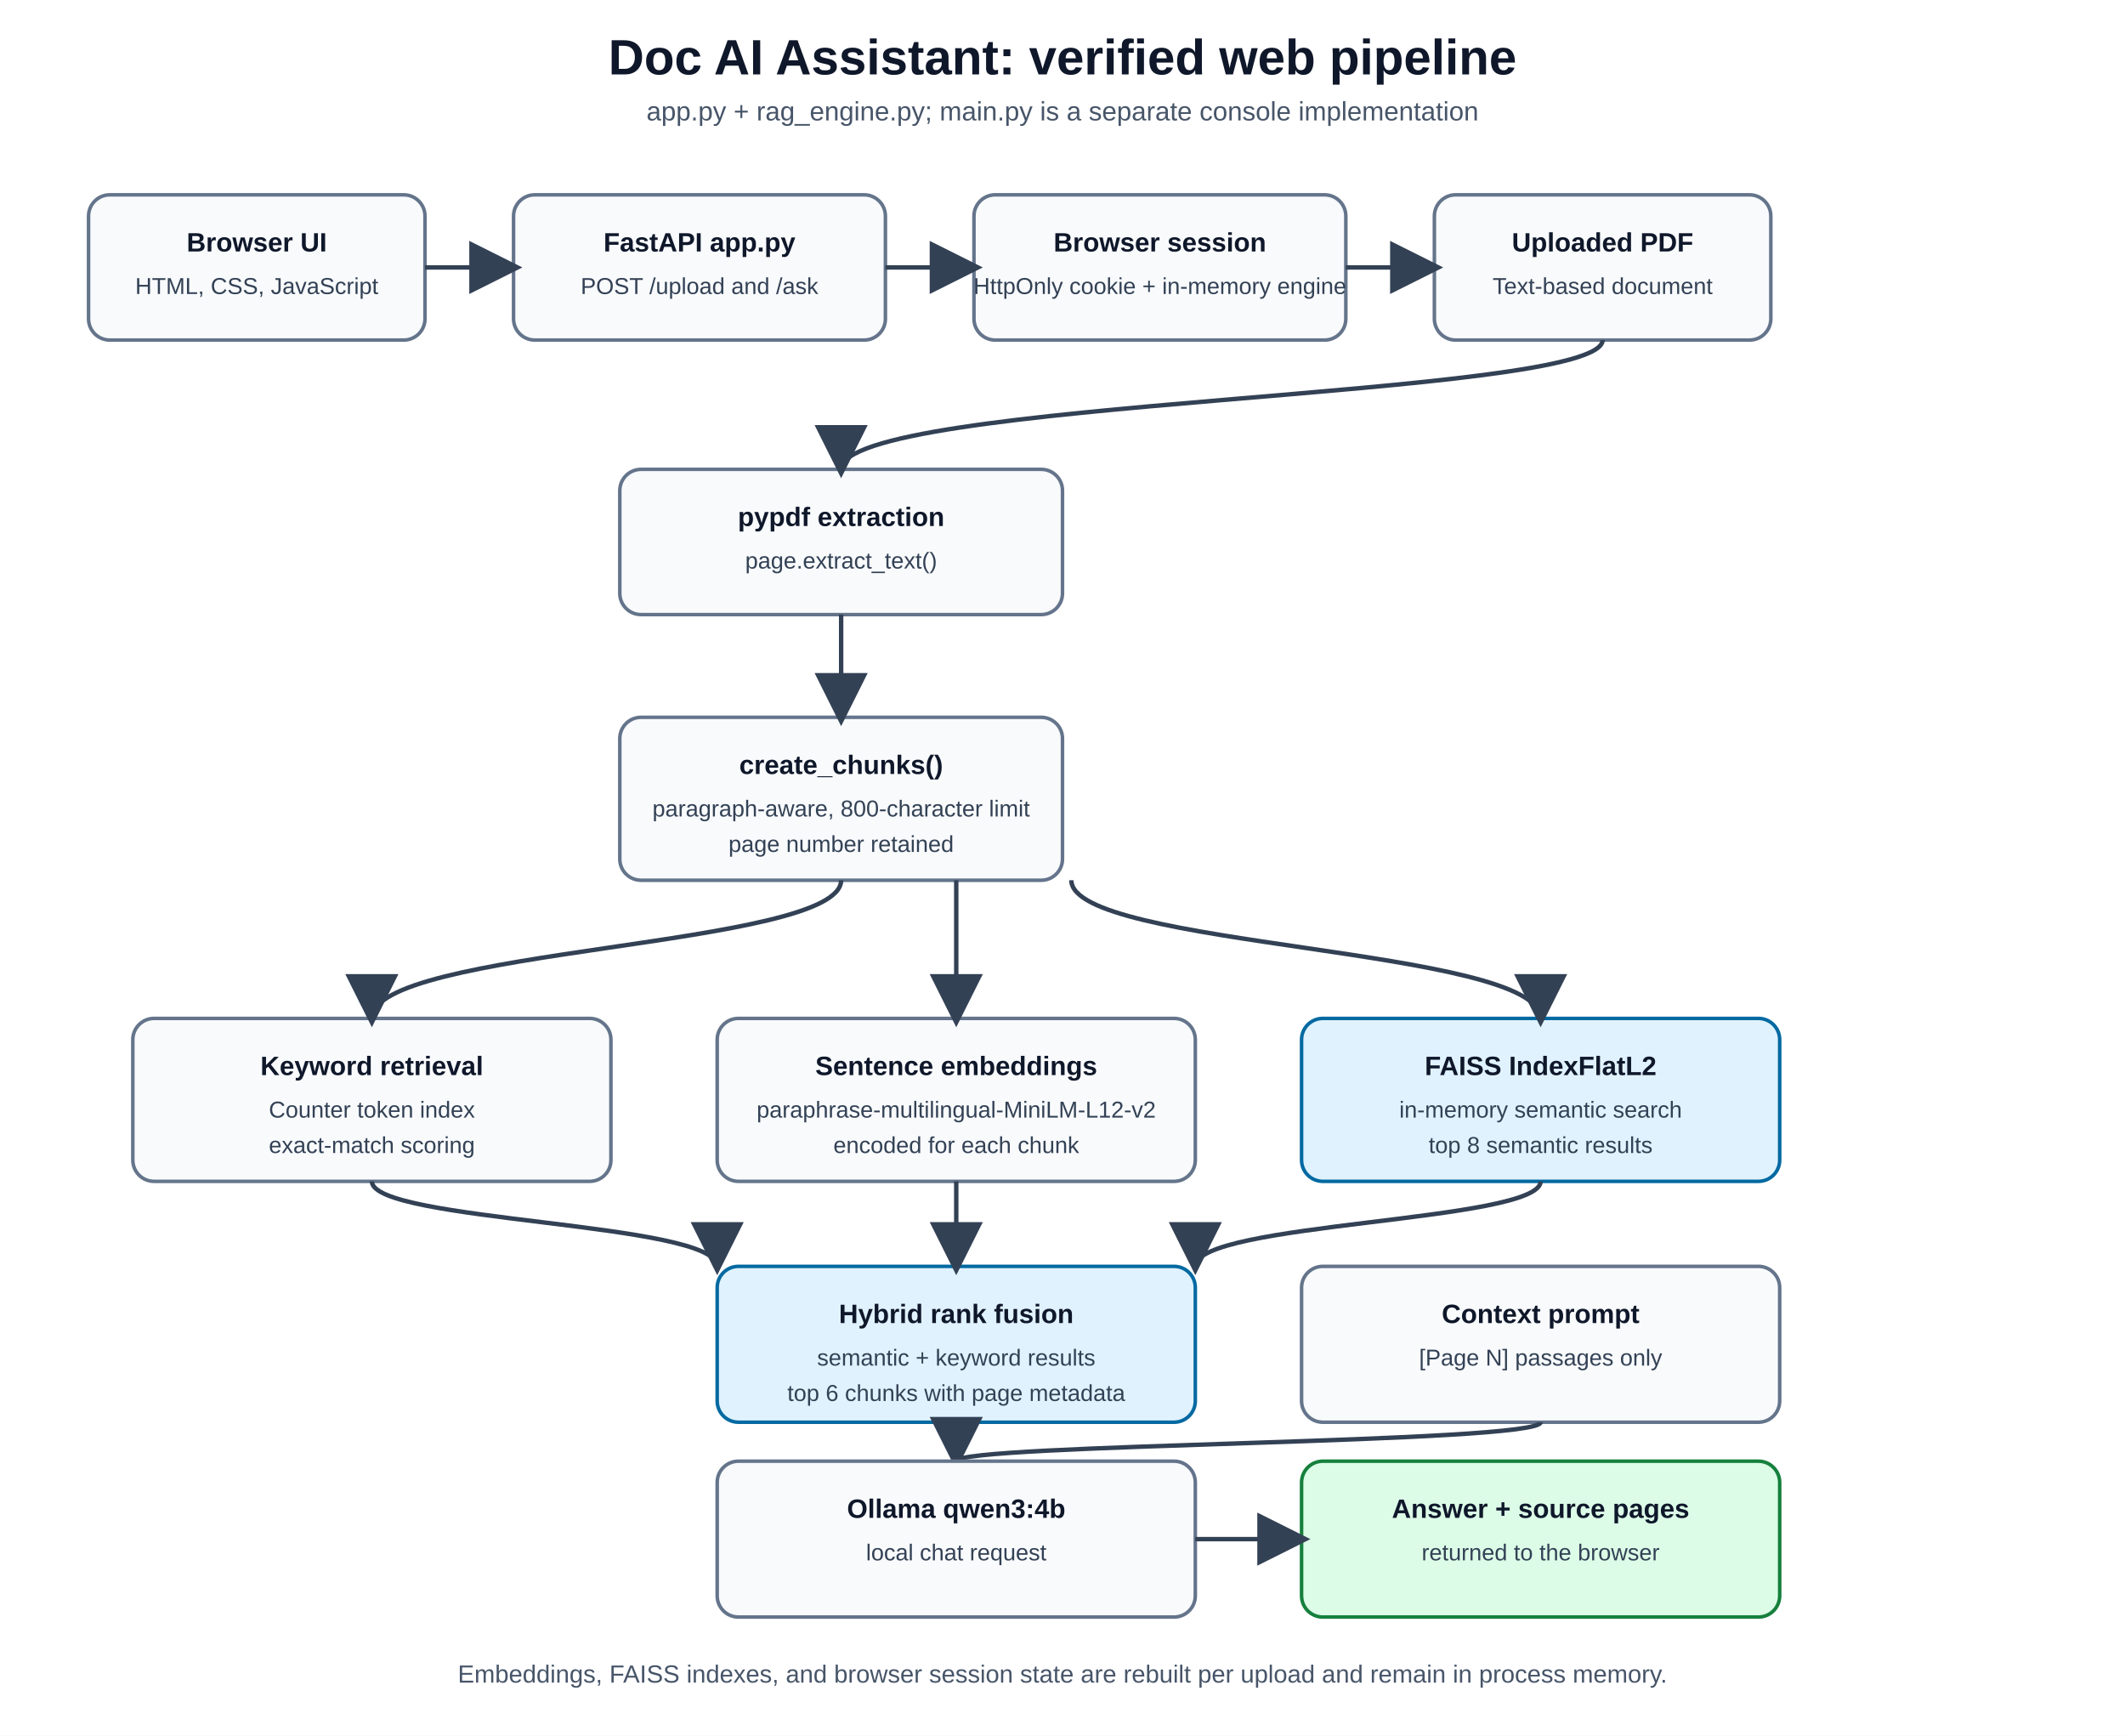
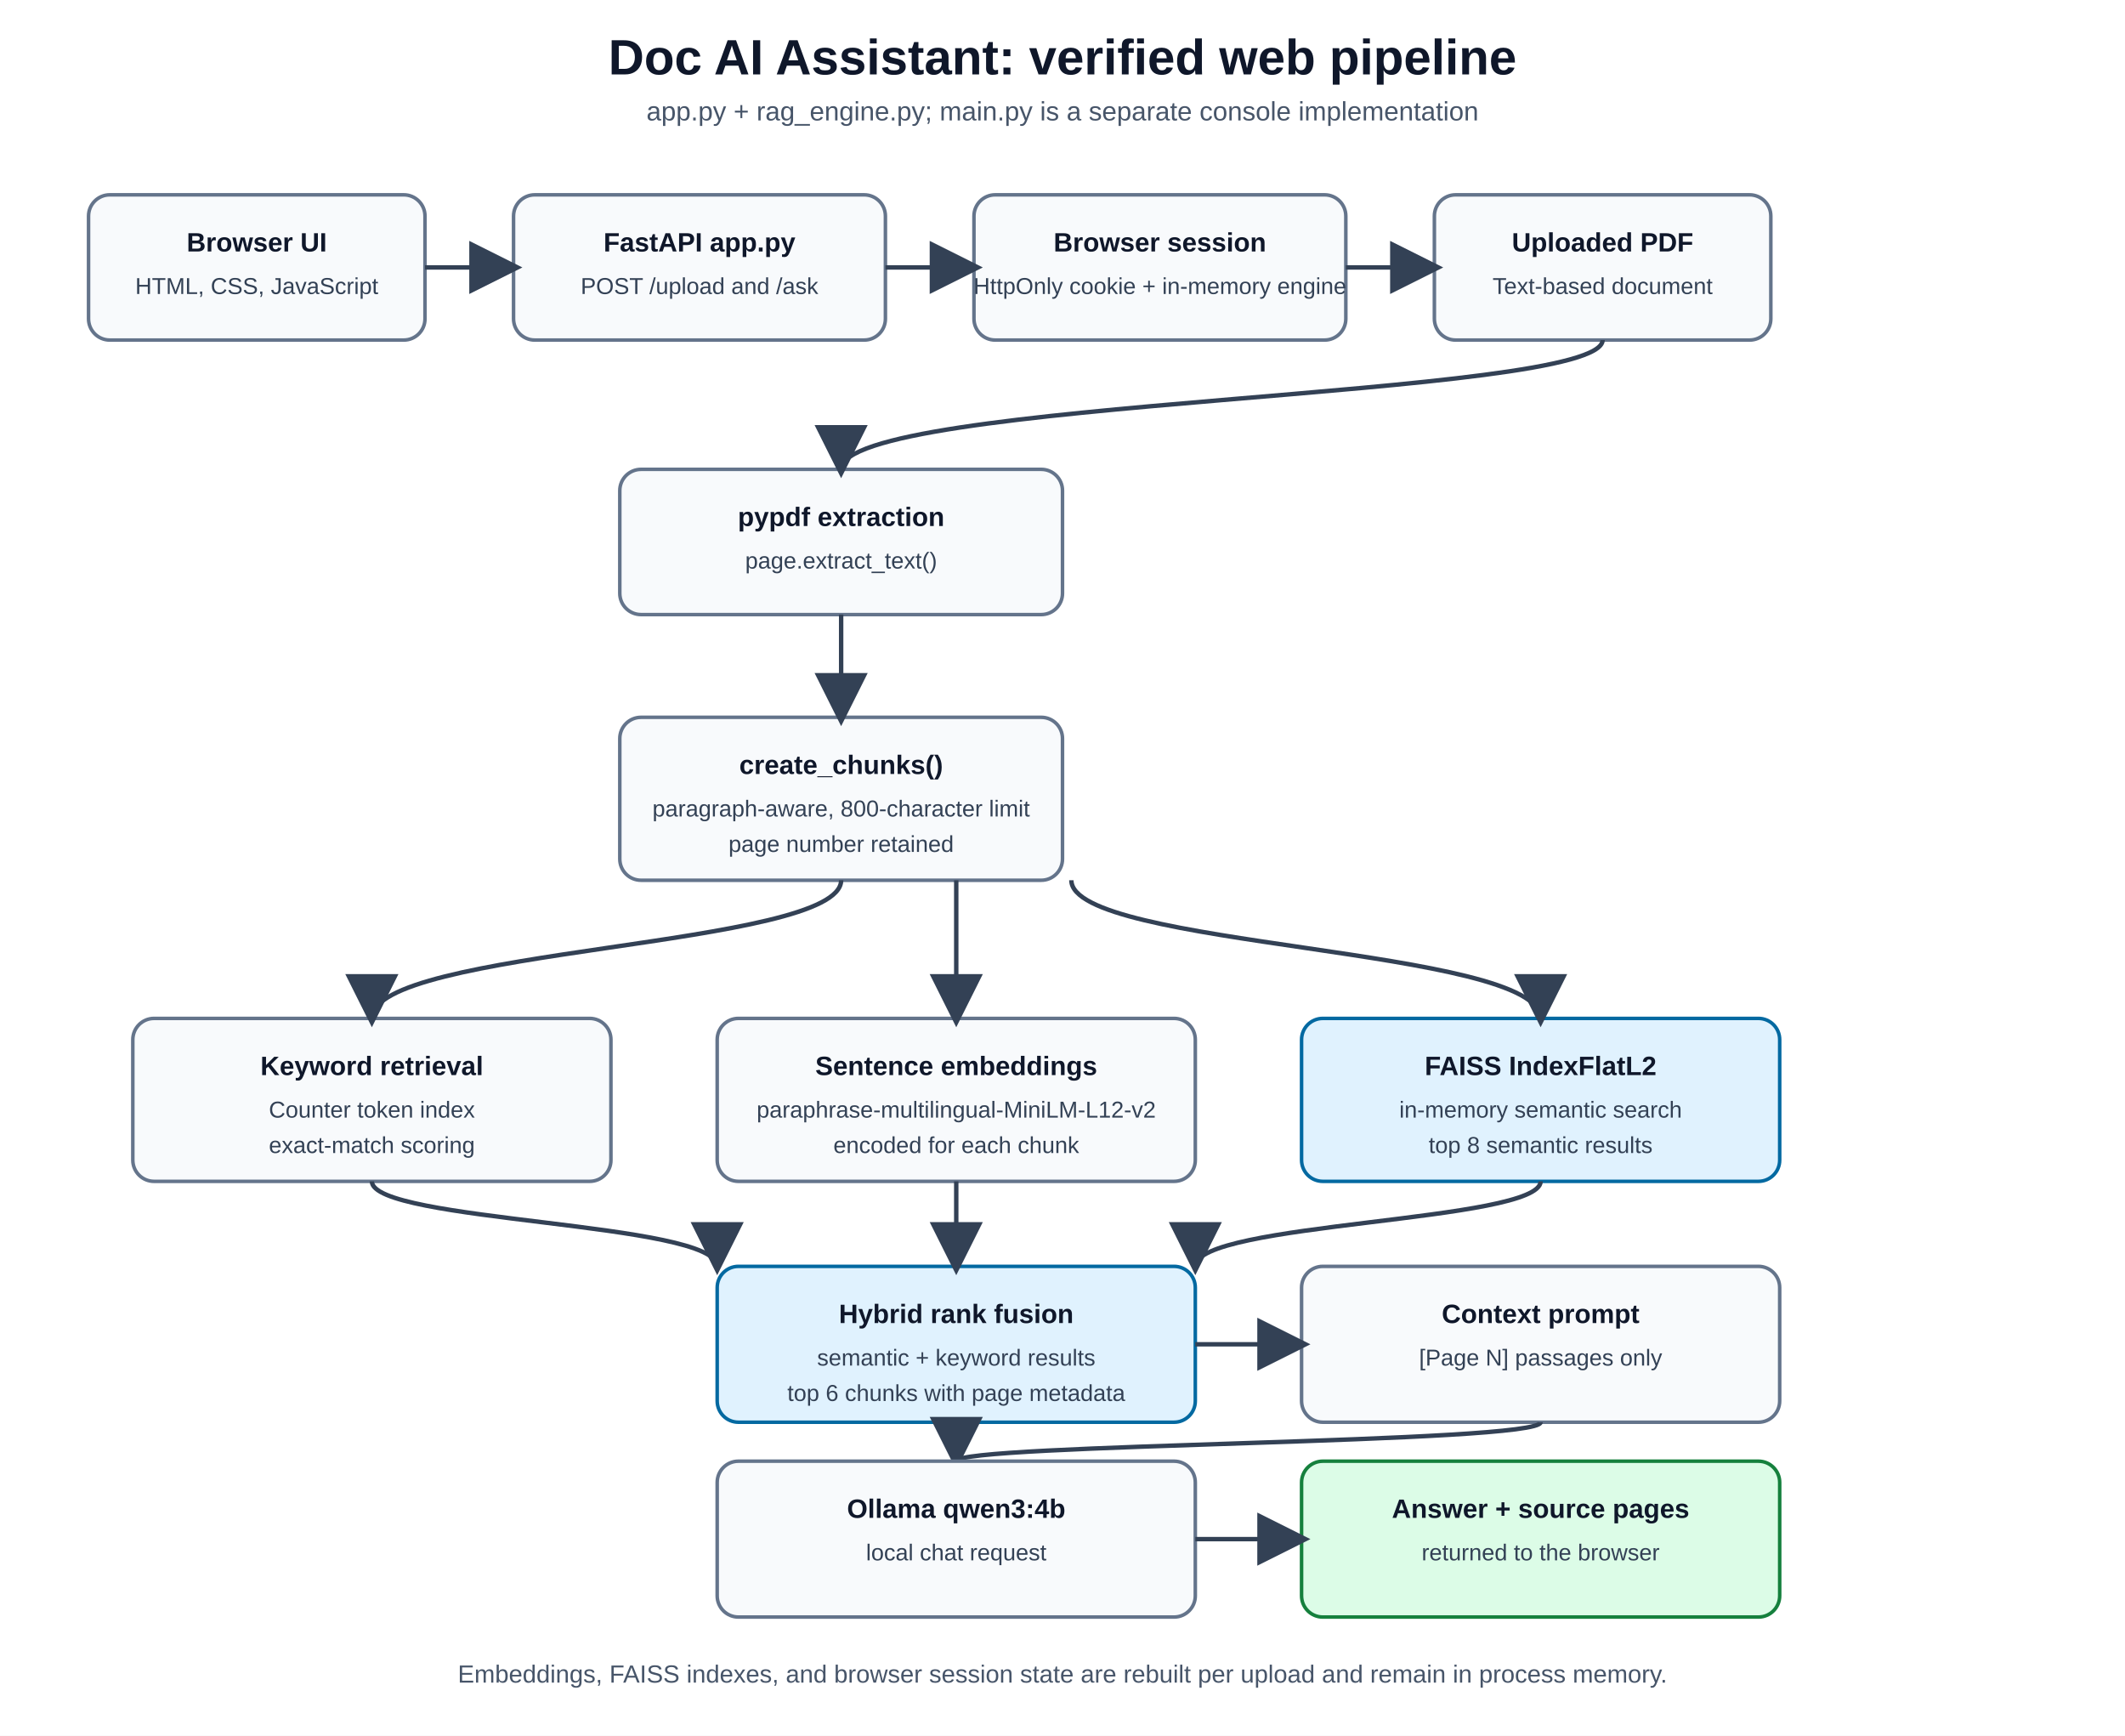
<svg xmlns="http://www.w3.org/2000/svg" width="1200" height="980" viewBox="0 0 1200 980" role="img" aria-labelledby="title desc">
  <defs>
    <marker id="arrow" markerWidth="12" markerHeight="12" refX="10" refY="6" orient="auto" markerUnits="strokeWidth">
      <path d="M0,0 L12,6 L0,12 Z" fill="#334155" />
    </marker>
    <style>
      .title { font: 700 28px Arial, sans-serif; fill: #0f172a; }
      .subtitle { font: 400 15px Arial, sans-serif; fill: #475569; }
      .box { fill: #f8fafc; stroke: #64748b; stroke-width: 2; }
      .box-strong { fill: #e0f2fe; stroke: #0369a1; stroke-width: 2; }
      .box-answer { fill: #dcfce7; stroke: #15803d; stroke-width: 2; }
      .label { font: 700 15px Arial, sans-serif; fill: #0f172a; }
      .detail { font: 400 13px Arial, sans-serif; fill: #334155; }
      .note { font: 400 14px Arial, sans-serif; fill: #475569; }
      .arrow { stroke: #334155; stroke-width: 2.5; fill: none; marker-end: url(#arrow); }
    </style>
  </defs>
  <rect width="1200" height="980" fill="#ffffff" />
  <text x="600" y="42" text-anchor="middle" class="title">Doc AI Assistant: verified web pipeline</text>
  <text x="600" y="68" text-anchor="middle" class="subtitle">app.py + rag_engine.py; main.py is a separate console implementation</text>
  <g>
    <rect x="50" y="110" width="190" height="82" rx="12" class="box" />
    <text x="145" y="142" text-anchor="middle" class="label">Browser UI</text>
    <text x="145" y="166" text-anchor="middle" class="detail">HTML, CSS, JavaScript</text>
    <rect x="290" y="110" width="210" height="82" rx="12" class="box" />
    <text x="395" y="142" text-anchor="middle" class="label">FastAPI app.py</text>
    <text x="395" y="166" text-anchor="middle" class="detail">POST /upload and /ask</text>
    <rect x="550" y="110" width="210" height="82" rx="12" class="box" />
    <text x="655" y="142" text-anchor="middle" class="label">Browser session</text>
    <text x="655" y="166" text-anchor="middle" class="detail">HttpOnly cookie + in-memory engine</text>
    <rect x="810" y="110" width="190" height="82" rx="12" class="box" />
    <text x="905" y="142" text-anchor="middle" class="label">Uploaded PDF</text>
    <text x="905" y="166" text-anchor="middle" class="detail">Text-based document</text>
  </g>
  <path d="M240 151 H290" class="arrow" />
  <path d="M500 151 H550" class="arrow" />
  <path d="M760 151 H810" class="arrow" />
  <g>
    <rect x="350" y="265" width="250" height="82" rx="12" class="box" />
    <text x="475" y="297" text-anchor="middle" class="label">pypdf extraction</text>
    <text x="475" y="321" text-anchor="middle" class="detail">page.extract_text()</text>
    <rect x="350" y="405" width="250" height="92" rx="12" class="box" />
    <text x="475" y="437" text-anchor="middle" class="label">create_chunks()</text>
    <text x="475" y="461" text-anchor="middle" class="detail">paragraph-aware, 800-character limit</text>
    <text x="475" y="481" text-anchor="middle" class="detail">page number retained</text>
  </g>
  <path d="M905 192 C905 225 475 225 475 265" class="arrow" />
  <path d="M475 347 V405" class="arrow" />
  <g>
    <rect x="75" y="575" width="270" height="92" rx="12" class="box" />
    <text x="210" y="607" text-anchor="middle" class="label">Keyword retrieval</text>
    <text x="210" y="631" text-anchor="middle" class="detail">Counter token index</text>
    <text x="210" y="651" text-anchor="middle" class="detail">exact-match scoring</text>
    <rect x="405" y="575" width="270" height="92" rx="12" class="box" />
    <text x="540" y="607" text-anchor="middle" class="label">Sentence embeddings</text>
    <text x="540" y="631" text-anchor="middle" class="detail">paraphrase-multilingual-MiniLM-L12-v2</text>
    <text x="540" y="651" text-anchor="middle" class="detail">encoded for each chunk</text>
    <rect x="735" y="575" width="270" height="92" rx="12" class="box-strong" />
    <text x="870" y="607" text-anchor="middle" class="label">FAISS IndexFlatL2</text>
    <text x="870" y="631" text-anchor="middle" class="detail">in-memory semantic search</text>
    <text x="870" y="651" text-anchor="middle" class="detail">top 8 semantic results</text>
  </g>
  <path d="M475 497 C475 535 210 535 210 575" class="arrow" />
  <path d="M540 497 V575" class="arrow" />
  <path d="M605 497 C605 535 870 535 870 575" class="arrow" />
  <g>
    <rect x="405" y="715" width="270" height="88" rx="12" class="box-strong" />
    <text x="540" y="747" text-anchor="middle" class="label">Hybrid rank fusion</text>
    <text x="540" y="771" text-anchor="middle" class="detail">semantic + keyword results</text>
    <text x="540" y="791" text-anchor="middle" class="detail">top 6 chunks with page metadata</text>
    <rect x="735" y="715" width="270" height="88" rx="12" class="box" />
    <text x="870" y="747" text-anchor="middle" class="label">Context prompt</text>
    <text x="870" y="771" text-anchor="middle" class="detail">[Page N] passages only</text>
  </g>
  <path d="M210 667 C210 690 405 690 405 715" class="arrow" />
  <path d="M540 667 V715" class="arrow" />
  <path d="M870 667 C870 690 675 690 675 715" class="arrow" />
+   <path d="M675 759 H735" class="arrow" />
  <path d="M870 803 C870 815 540 815 540 825" class="arrow" />
  <g>
    <rect x="405" y="825" width="270" height="88" rx="12" class="box" />
    <text x="540" y="857" text-anchor="middle" class="label">Ollama qwen3:4b</text>
    <text x="540" y="881" text-anchor="middle" class="detail">local chat request</text>
    <rect x="735" y="825" width="270" height="88" rx="12" class="box-answer" />
    <text x="870" y="857" text-anchor="middle" class="label">Answer + source pages</text>
    <text x="870" y="881" text-anchor="middle" class="detail">returned to the browser</text>
  </g>
  <path d="M675 869 H735" class="arrow" />
  <text x="600" y="950" text-anchor="middle" class="note">Embeddings, FAISS indexes, and browser session state are rebuilt per upload and remain in process memory.</text>
</svg>
